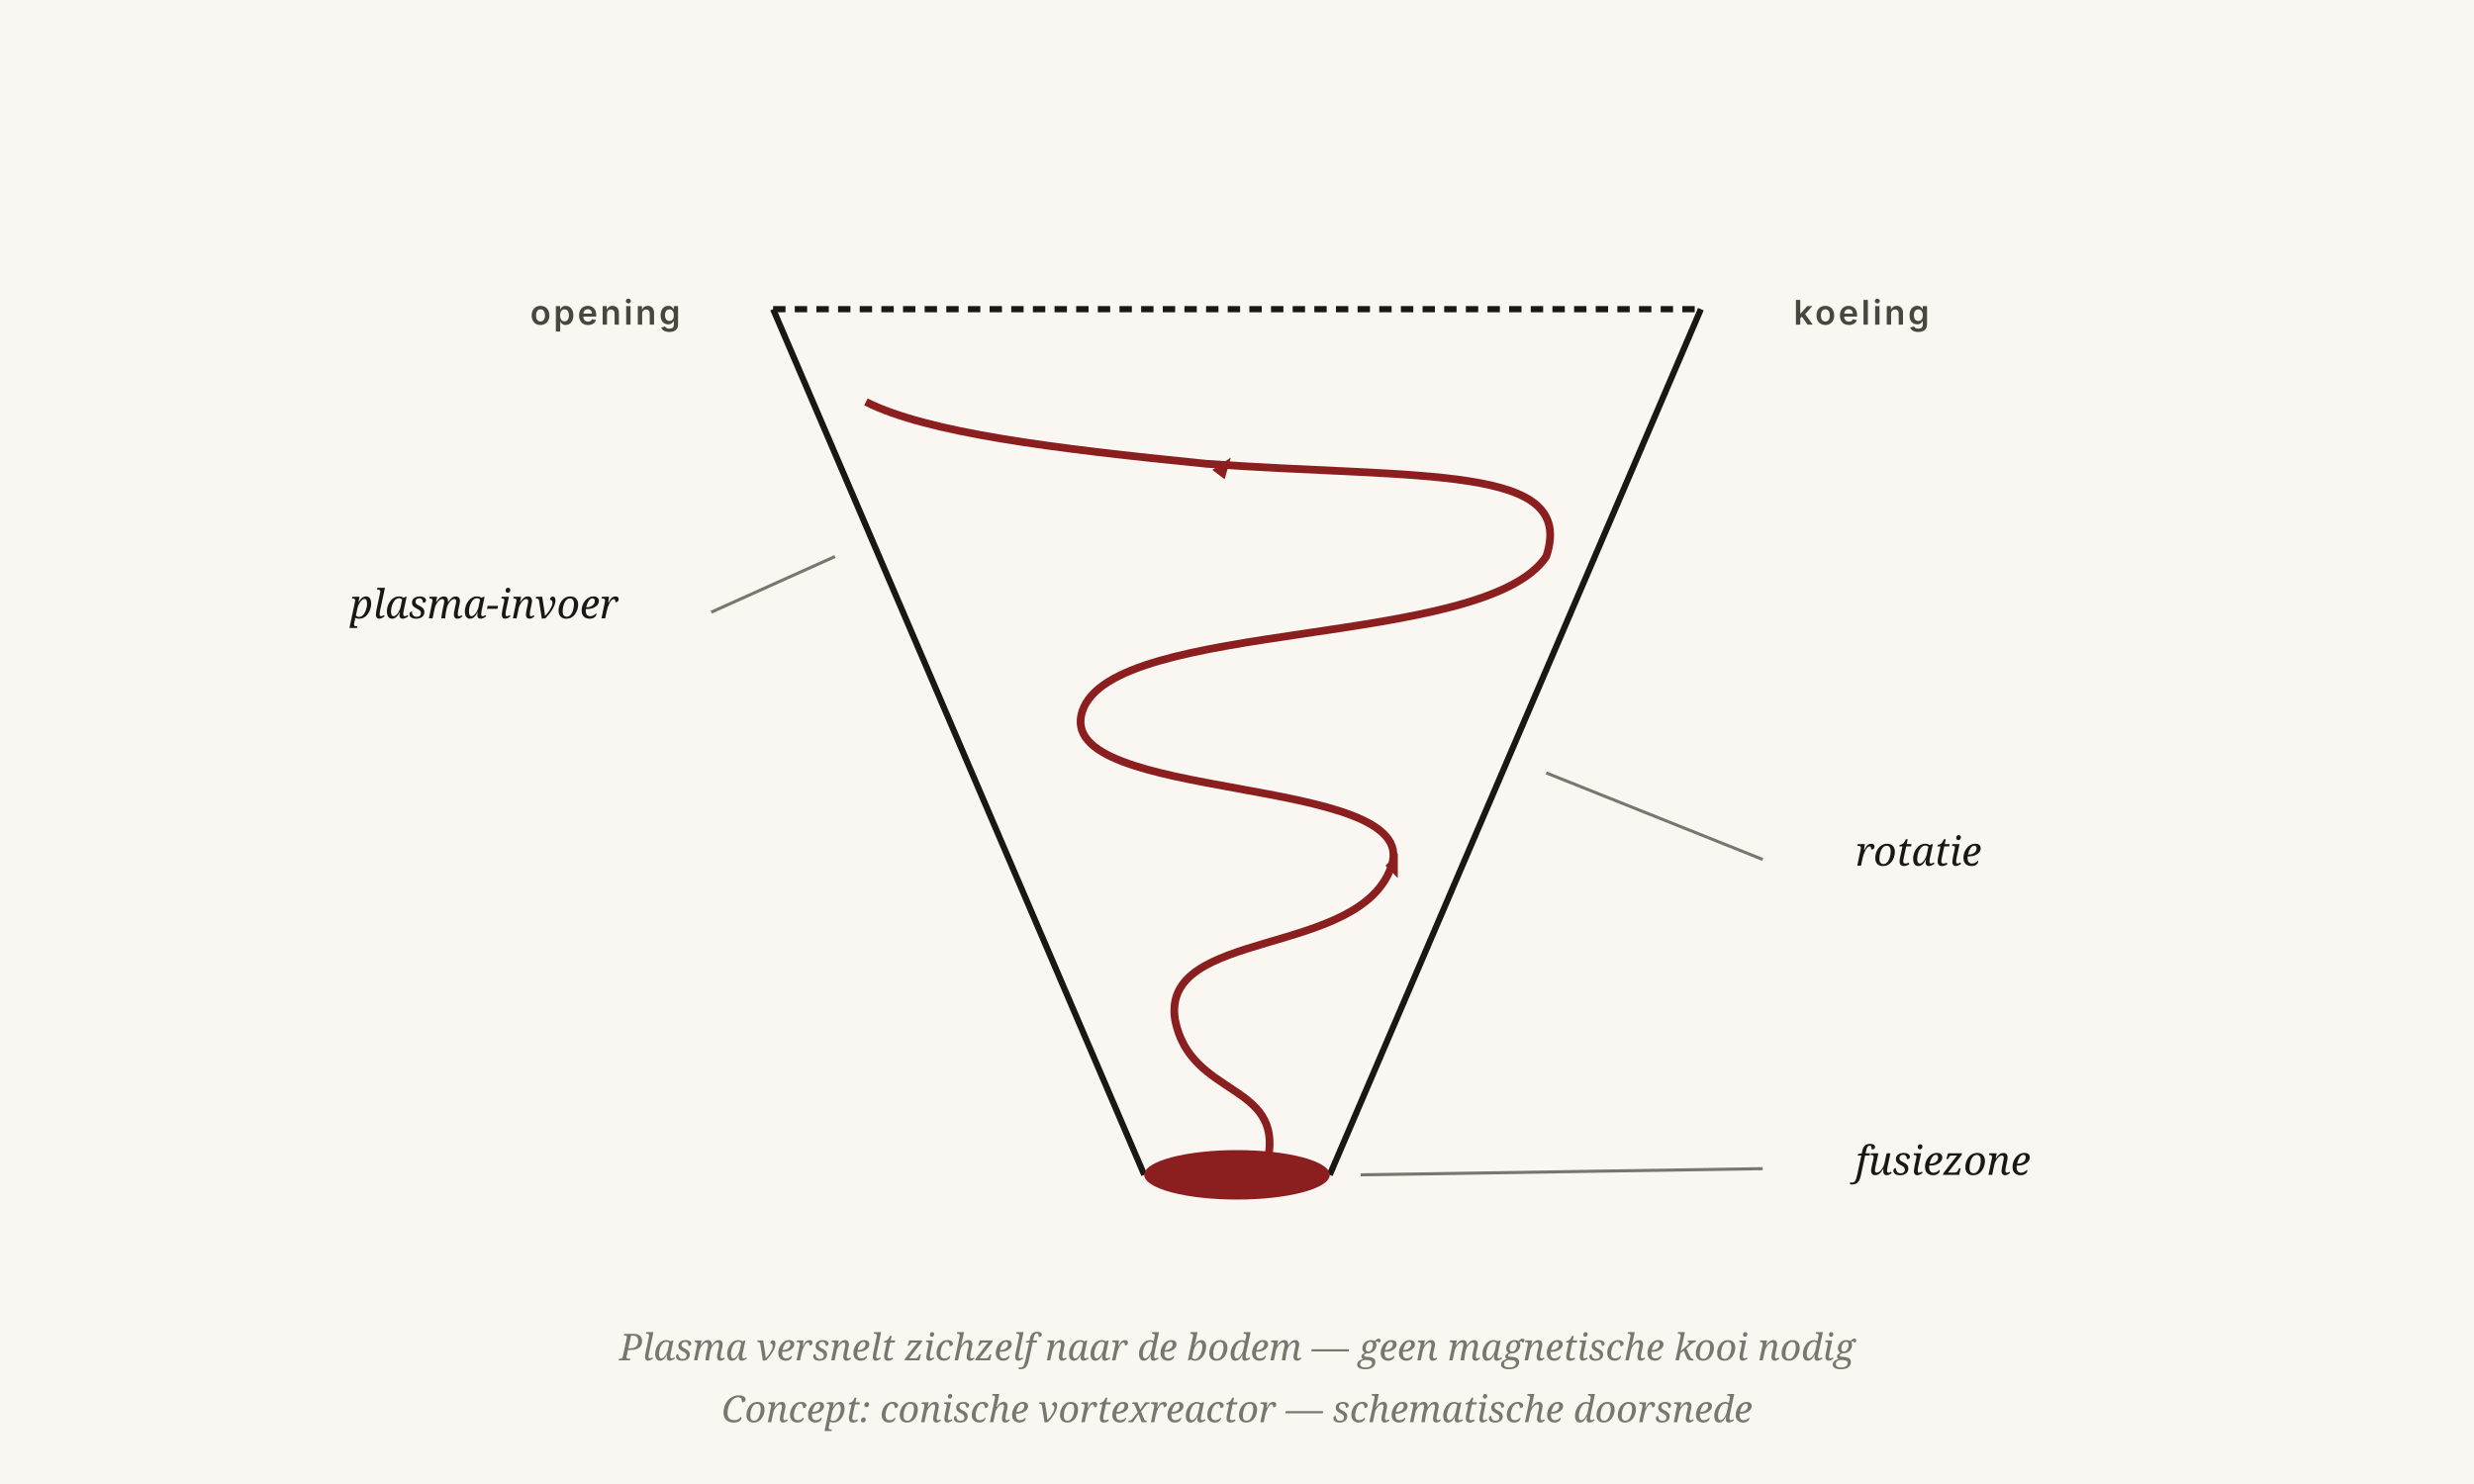
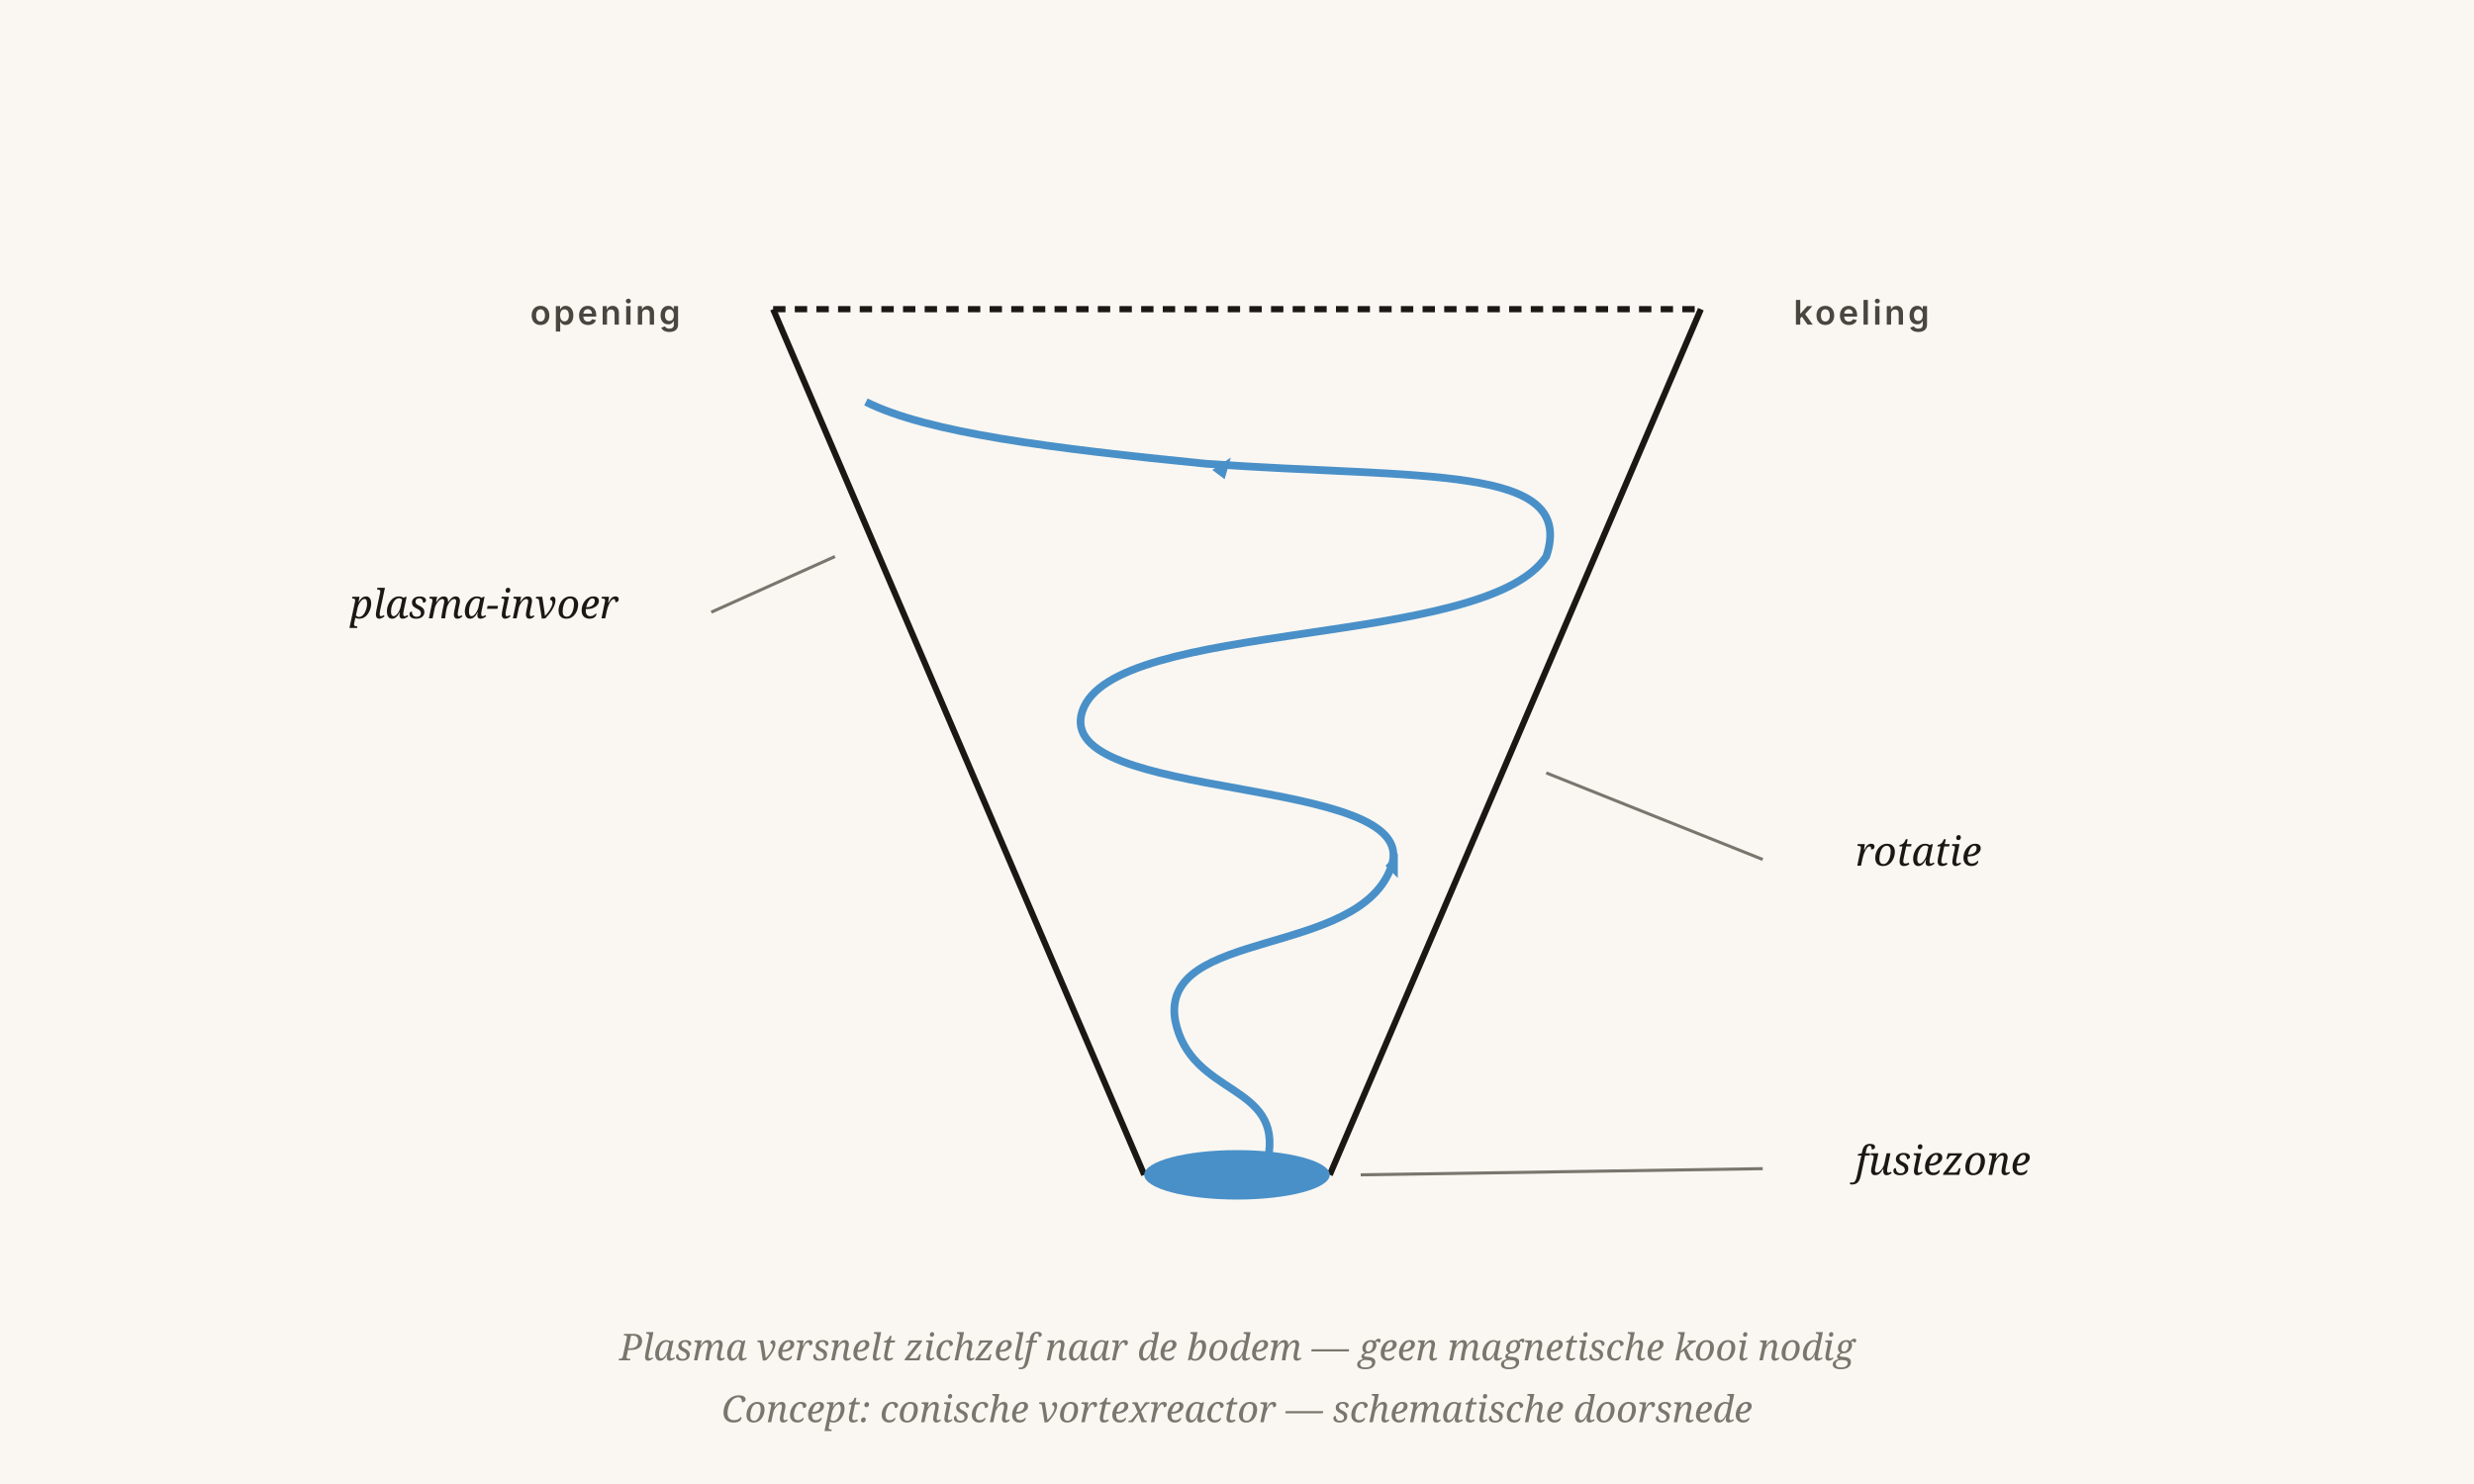
<svg xmlns="http://www.w3.org/2000/svg" viewBox="0 0 800 480" role="img" aria-labelledby="title-vortex">
  <style>
    .label { font-family: 'Source Serif 4', Georgia, serif; font-size: 13px; fill: #1a1814; }
    .axis-label { font-family: 'Inter', sans-serif; font-size: 11px; font-weight: 600; letter-spacing: 0.08em; fill: #4a463f; text-transform: uppercase; }
-     .accent { stroke: #8b1e1e; fill: none; }
+     .accent { stroke: #4a90c8; fill: none; }
    .ink { stroke: #1a1814; fill: none; }
    .muted { stroke: #7a766e; fill: none; }
    .caption { font-family: 'Source Serif 4', Georgia, serif; font-size: 12px; font-style: italic; fill: #7a766e; }
-     .accent-fill { fill: #8b1e1e; }
+     .accent-fill { fill: #4a90c8; }
  </style>
  <rect width="800" height="480" fill="#faf7f2" />
  <g transform="translate(400, 100)">
    <line class="ink" x1="-150" y1="0" x2="-30" y2="280" stroke-width="2" />
    <line class="ink" x1="150" y1="0" x2="30" y2="280" stroke-width="2" />
    <line class="ink" x1="-150" y1="0" x2="150" y2="0" stroke-width="2" stroke-dasharray="4,3" />
    <ellipse class="accent-fill" cx="0" cy="280" rx="30" ry="8" />
    <path class="accent" d="M -120,30                               C -100,40 -60,45 -10,50                               C 60,55 110,50 100,80                               C 80,110 -40,100 -50,130                              C -60,160 60,150 50,180                               C 40,210 -25,200 -20,230                               C -15,255 15,250 10,275" stroke-width="2.5" />
    <polygon class="accent-fill" points="-8,52 -2,48 -4,55" />
    <polygon class="accent-fill" points="48,180 52,176 52,184" />
    <text class="axis-label" x="-180" y="5" text-anchor="end">opening</text>
    <text class="axis-label" x="180" y="5" text-anchor="start">koeling</text>
    <text class="label" x="-200" y="100" text-anchor="end" style="font-style: italic;">plasma-invoer</text>
    <line class="muted" x1="-170" y1="98" x2="-130" y2="80" stroke-width="1" />
    <text class="label" x="200" y="180" text-anchor="start" style="font-style: italic;">rotatie</text>
    <line class="muted" x1="170" y1="178" x2="100" y2="150" stroke-width="1" />
    <text class="label" x="200" y="280" text-anchor="start" style="font-style: italic;">fusiezone</text>
    <line class="muted" x1="170" y1="278" x2="40" y2="280" stroke-width="1" />
  </g>
  <text class="caption" x="400" y="440" text-anchor="middle">Plasma versnelt zichzelf naar de bodem — geen magnetische kooi nodig</text>
  <text class="caption" x="400" y="460" text-anchor="middle">Concept: conische vortexreactor — schematische doorsnede</text>
</svg>
